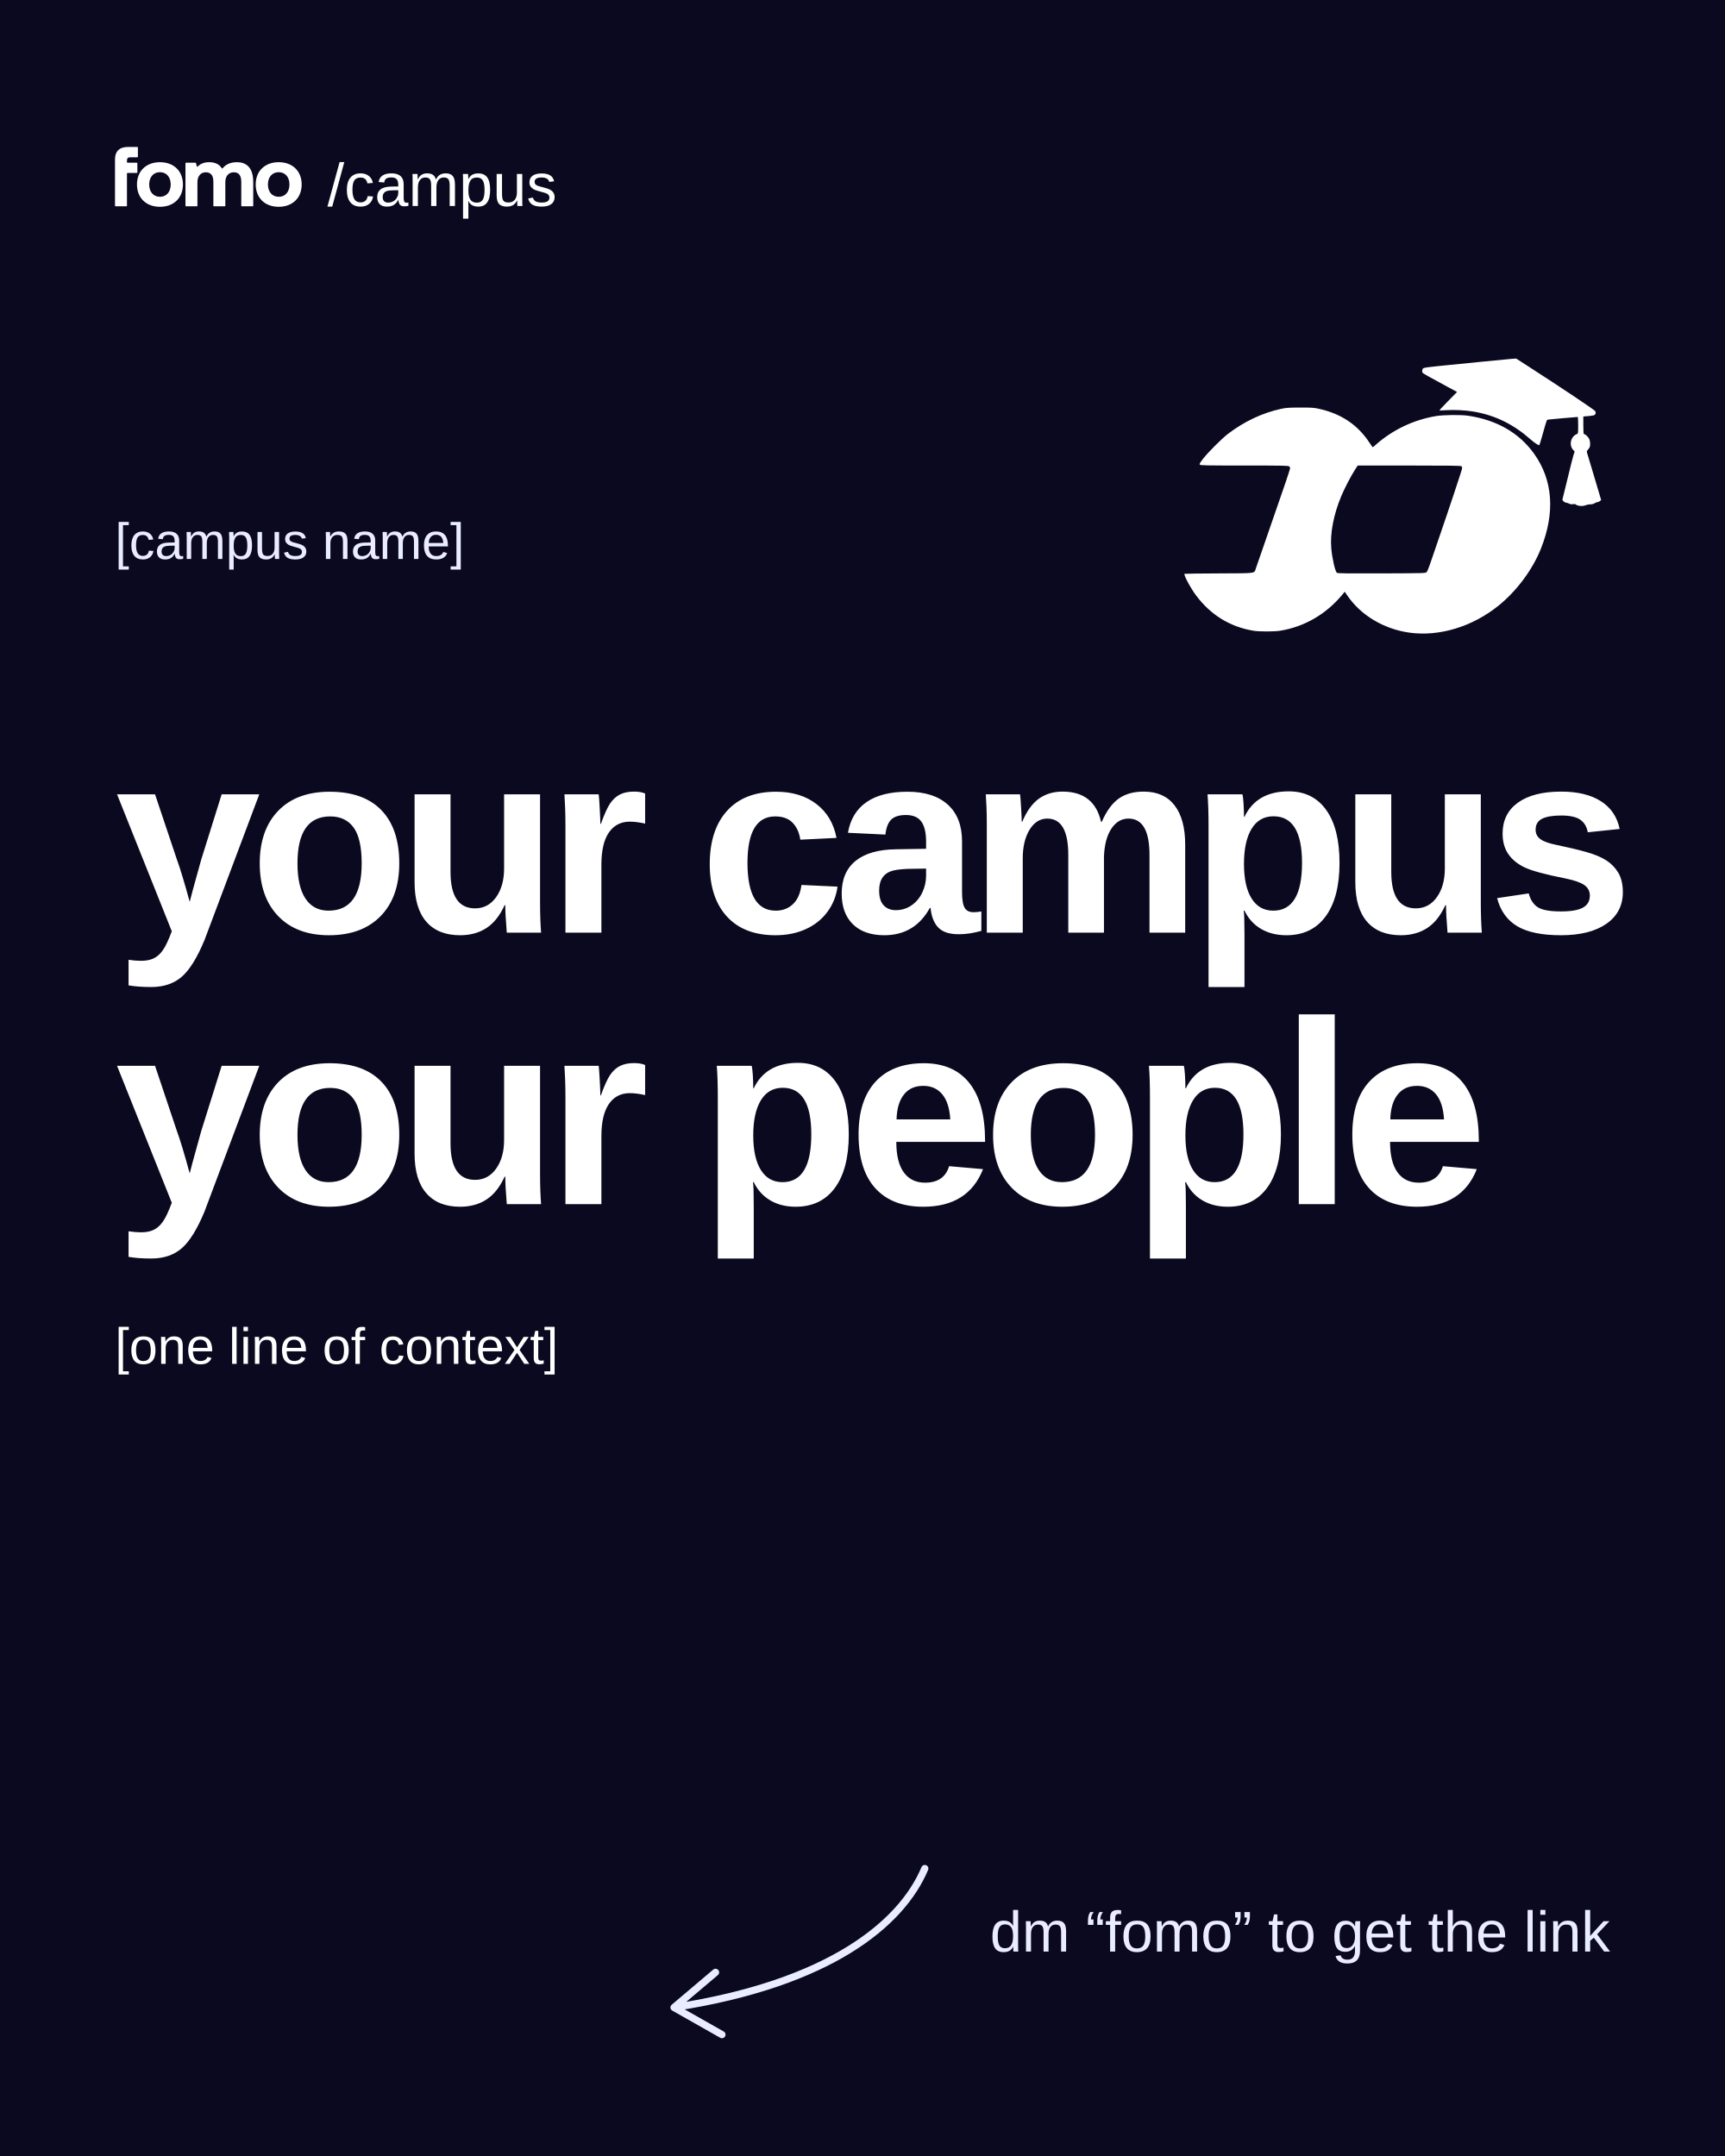
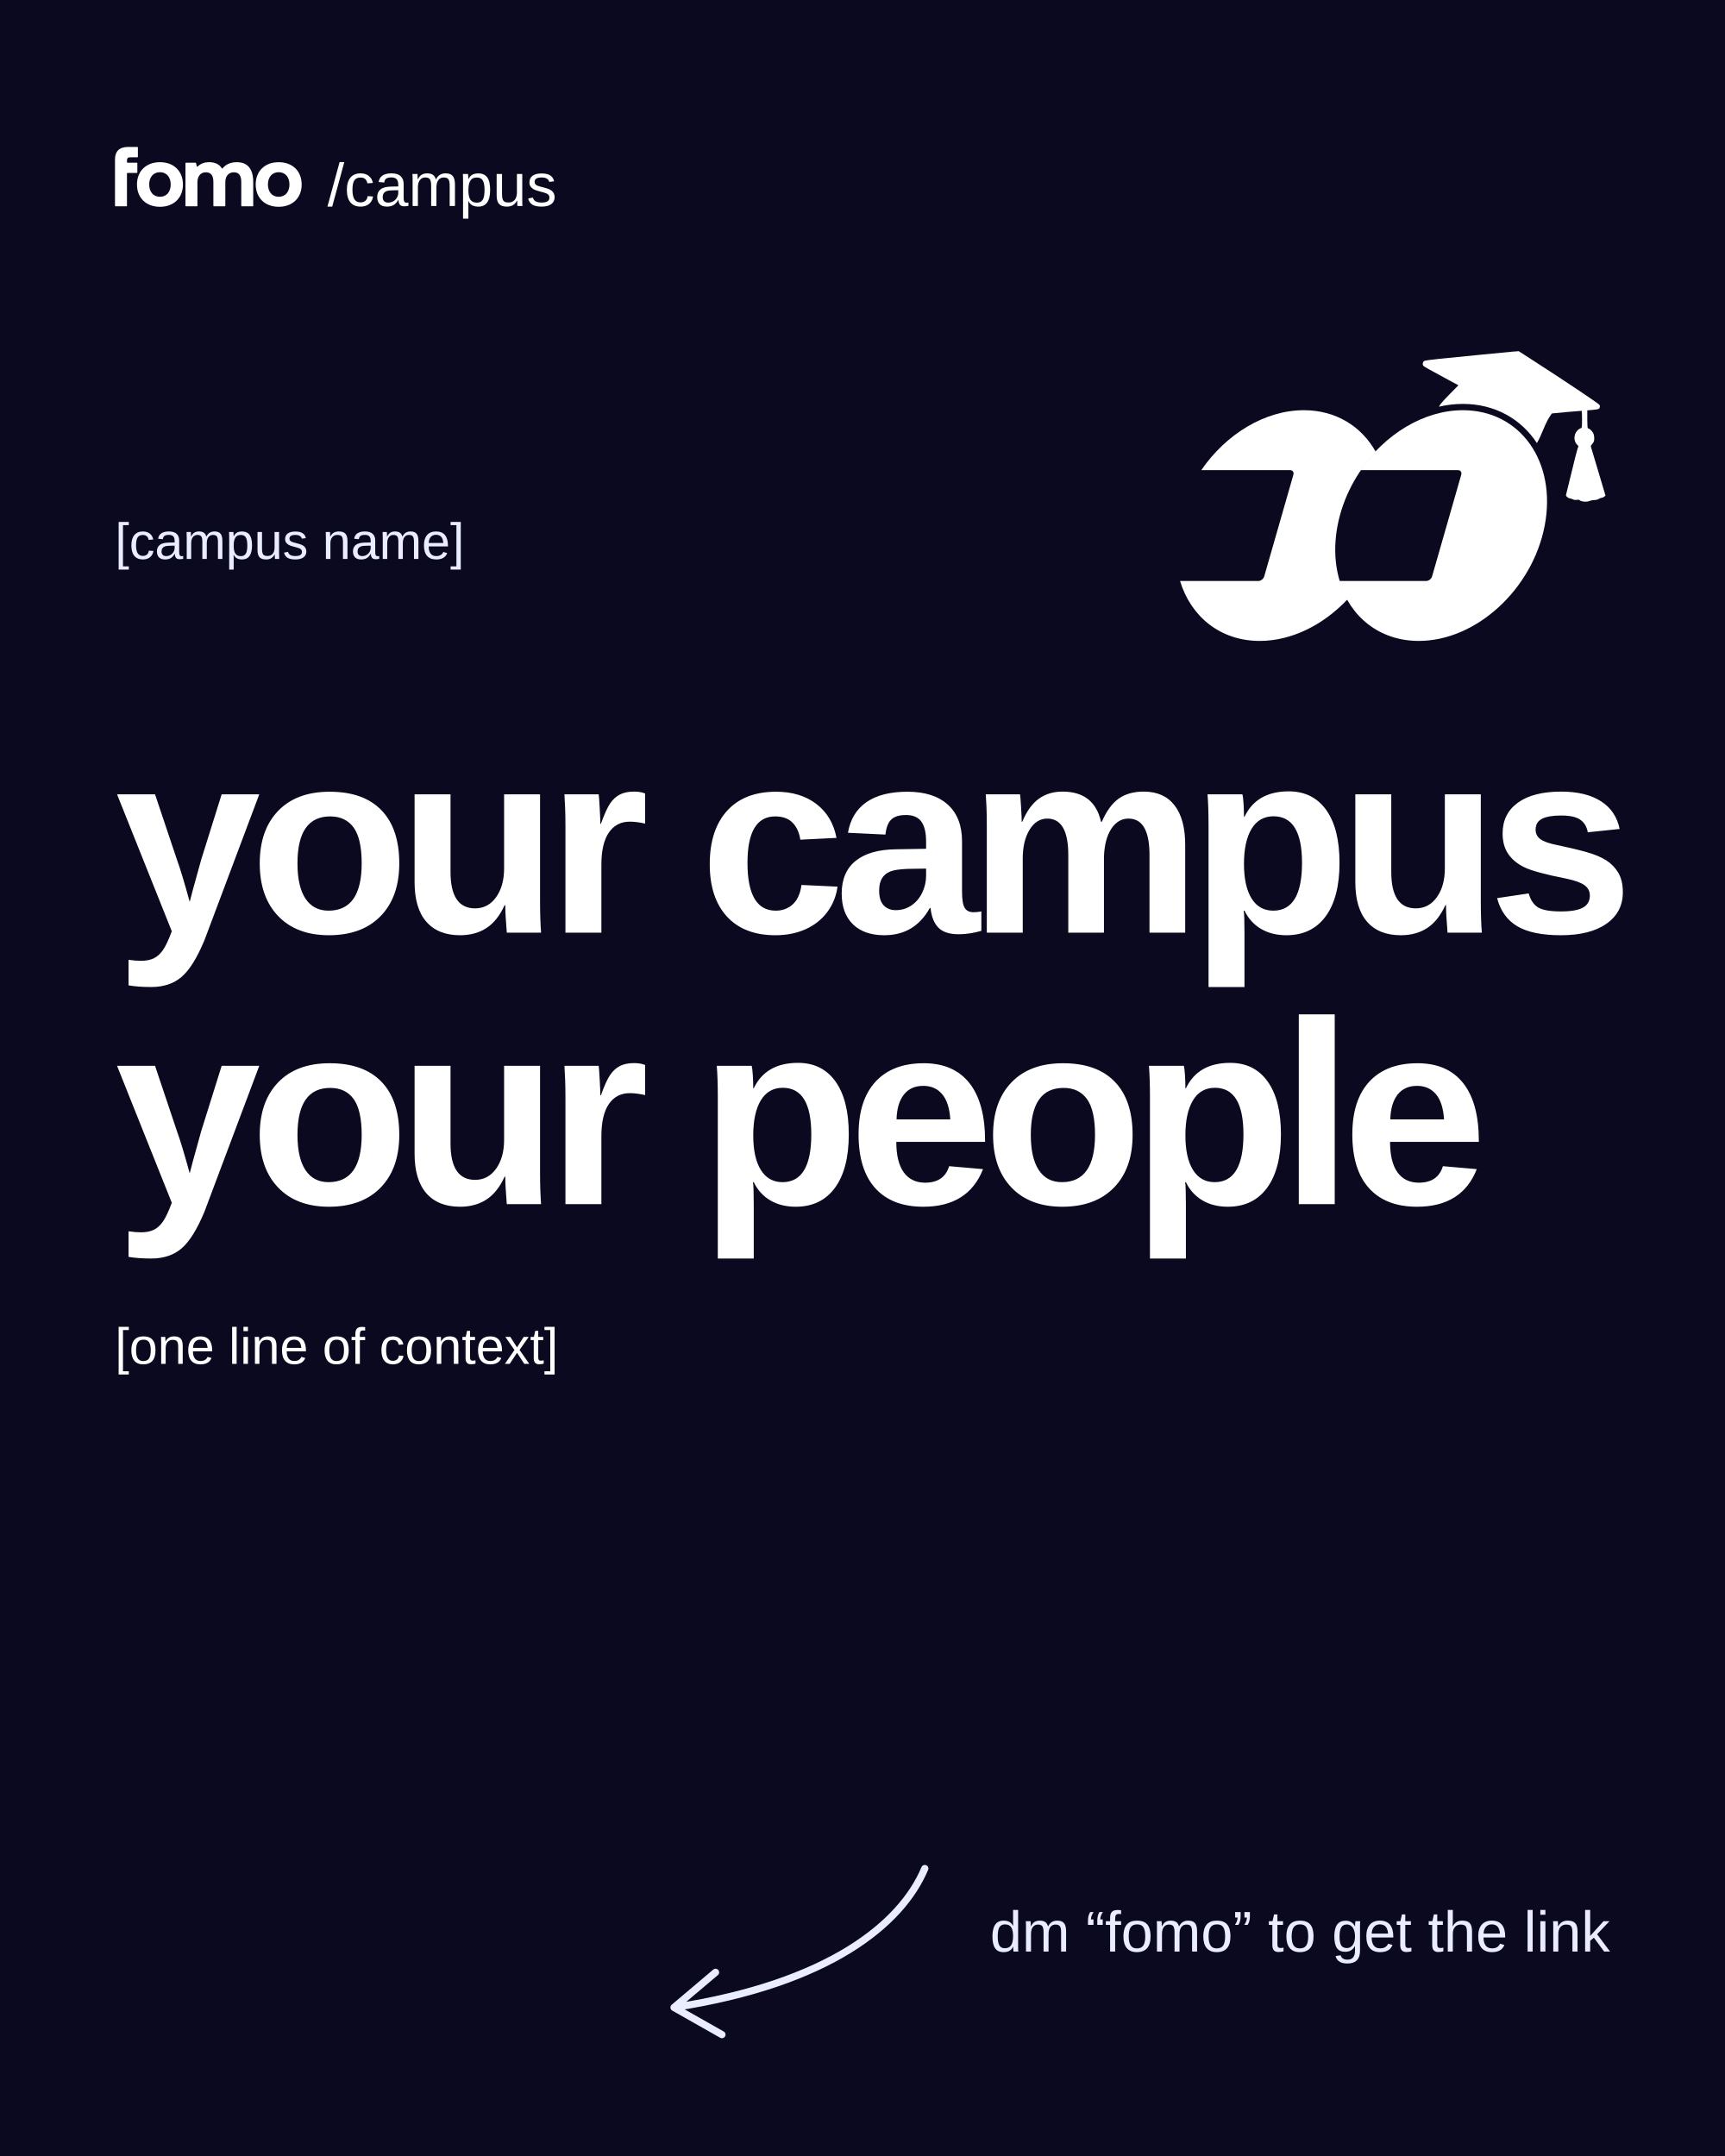
<svg xmlns="http://www.w3.org/2000/svg" xmlns:xlink="http://www.w3.org/1999/xlink" width="1080" height="1350" viewBox="0 0 1080 1350" role="img" aria-labelledby="title description">
  <defs>
    <style>text{font-family:Aeonik,Arial,sans-serif} .headline{font-size:164px;font-weight:700;letter-spacing:-7px} .label{font-size:32px;font-weight:500} .context{font-size:32px;font-weight:400}</style>
-     <symbol id="fomo-campus-mark" viewBox="0 0 620 415">
-       <g fill="currentColor" fill-rule="evenodd" transform="translate(-240.190 -291.993) scale(0.815589)">
-         <path d="M704.000,851.489 C659.298,845.350 618.849,821.276 595.279,786.779 L590.531,779.831 L586.540,784.665 C558.138,819.063 520.232,841.118 477.500,848.109 C467.438,849.755 440.897,849.775 431.000,848.144 C390.066,841.399 356.287,820.720 330.727,786.759 C320.650,773.369 307.823,749.353 310.282,748.480 C310.952,748.242 338.147,747.924 370.715,747.774 C437.969,747.463 431.842,748.359 435.217,738.339 C436.299,735.128 440.265,723.725 444.030,713.000 C452.124,689.943 474.687,624.651 486.579,589.869 C491.210,576.322 495.000,564.542 495.000,563.691 C495.000,562.839 494.293,561.436 493.429,560.571 C492.027,559.170 483.541,559.000 415.051,559.000 C348.565,559.000 338.080,558.802 337.020,557.524 C336.010,556.307 336.975,554.517 342.549,547.274 C351.040,536.242 375.944,511.356 386.500,503.355 C415.124,481.659 446.747,466.787 479.000,459.852 C488.127,457.890 492.509,457.588 512.500,457.547 C533.032,457.505 536.614,457.749 545.881,459.824 C584.401,468.449 613.143,487.752 633.619,518.750 C636.617,523.288 639.264,527.000 639.501,527.000 C639.739,527.000 642.144,525.037 644.846,522.637 C674.311,496.467 711.276,478.895 750.500,472.411 C763.328,470.290 794.041,469.982 806.500,471.849 C856.836,479.392 895.899,501.942 921.968,538.507 C954.832,584.602 958.909,641.335 933.881,704.280 C919.198,741.207 891.383,778.611 859.500,804.302 C813.865,841.075 756.010,858.632 704.000,851.489 Z M733.852,745.500 C734.901,744.400 737.568,738.100 739.778,731.500 C741.988,724.900 748.839,704.875 755.003,687.000 C774.125,631.539 796.000,565.624 796.000,563.462 C796.000,562.328 795.460,560.860 794.800,560.200 C793.884,559.284 772.221,559.000 703.396,559.000 L613.193,559.000 L607.900,567.250 C600.996,578.011 590.163,598.929 584.528,612.379 C570.986,644.701 564.625,678.053 567.010,704.228 C568.643,722.141 573.768,744.378 576.815,746.768 C578.095,747.772 594.392,747.980 655.188,747.768 C730.463,747.505 731.982,747.461 733.852,745.500 Z M998.299,628.894 C996.539,628.385 994.824,627.524 994.489,626.982 C994.146,626.428 992.190,626.266 990.022,626.612 C987.410,627.030 985.121,626.708 982.929,625.615 C981.149,624.727 978.923,624.000 977.981,624.000 C975.197,624.000 970.787,619.991 971.523,618.130 C971.877,617.233 975.979,600.548 980.638,581.052 C985.297,561.556 989.956,543.106 990.991,540.052 L992.872,534.500 L990.500,532.000 C982.248,523.304 985.952,507.770 997.250,503.694 C998.807,503.132 999.000,501.464 999.000,488.531 C999.000,480.539 998.672,474.000 998.272,474.000 C995.946,474.000 949.957,478.091 947.317,478.533 C943.666,479.144 944.526,477.033 936.947,504.000 C934.088,514.175 931.444,522.838 931.072,523.252 C930.186,524.238 922.689,519.440 916.433,513.885 C885.904,486.771 853.740,470.988 815.991,464.599 C802.027,462.235 782.154,461.195 768.545,462.114 C761.969,462.559 756.404,462.737 756.178,462.511 C755.952,462.285 762.816,454.929 771.432,446.164 L787.096,430.229 L769.798,420.922 C739.352,404.542 727.553,397.893 726.782,396.682 C725.220,394.225 725.982,390.057 728.250,388.655 C729.634,387.800 738.967,386.442 752.500,385.127 C764.600,383.951 796.325,380.774 823.000,378.067 C849.675,375.360 875.775,372.844 881.000,372.477 L890.500,371.808 L909.000,383.723 C968.284,421.904 1027.749,461.663 1028.963,463.931 C1030.330,466.486 1029.516,469.662 1027.182,470.880 C1026.257,471.362 1021.562,472.077 1016.750,472.468 L1008.000,473.180 L1008.000,488.590 C1008.000,499.093 1008.349,504.000 1009.096,504.000 C1011.343,504.000 1016.111,508.296 1018.023,512.044 C1020.213,516.339 1020.635,523.898 1018.875,527.316 C1018.256,528.517 1016.830,530.510 1015.706,531.745 C1013.883,533.746 1013.790,534.397 1014.850,537.745 C1015.504,539.810 1021.252,559.030 1027.624,580.456 L1039.210,619.412 L1036.994,621.206 C1035.775,622.193 1033.954,623.000 1032.946,623.000 C1031.939,623.000 1029.564,623.915 1027.670,625.032 C1025.599,626.254 1022.684,627.005 1020.362,626.915 C1018.238,626.833 1014.700,627.473 1012.500,628.339 C1008.042,630.092 1003.110,630.285 998.299,628.894 Z" />
+     <symbol id="fomo-campus-mark" viewBox="8.462 10.242 96.553 66.399">
+       <g fill="currentColor">
+         <path d="M36.975 24.359C44.107 24.359 49.794 27.951 52.948 33.596C48.763 38.042 45.662 43.761 44.468 50C43.274 56.239 44.187 61.957 46.67 66.403C41.355 72.047 34.293 75.641 27.161 75.641C18.432 75.641 11.866 70.259 9.462 62.32H26.848C27.416 62.319 28.006 61.859 28.169 61.293L34.649 38.704C34.81 38.138 34.481 37.678 33.915 37.678H14.179C19.621 29.74 28.247 24.359 36.975 24.359Z" />
+         <path d="M72.329 24.359C85.078 24.359 93.216 35.837 90.506 49.999C87.797 64.16 75.265 75.641 62.515 75.641C53.786 75.641 47.22 70.259 44.816 62.32H64.154C64.722 62.319 65.313 61.859 65.476 61.293L71.954 38.704C72.116 38.138 71.788 37.678 71.221 37.678H49.532C54.974 29.74 63.6 24.359 72.329 24.359Z" />
+       </g>
+       <g fill="currentColor" fill-rule="evenodd" transform="translate(-30.72947 -36.96659) scale(0.1296604)">
+         <path d="M998.299,628.894 C996.539,628.385 994.824,627.524 994.489,626.982 C994.146,626.428 992.190,626.266 990.022,626.612 C987.410,627.030 985.121,626.708 982.929,625.615 C981.149,624.727 978.923,624.000 977.981,624.000 C975.197,624.000 970.787,619.991 971.523,618.130 C971.877,617.233 975.979,600.548 980.638,581.052 C985.297,561.556 989.956,543.106 990.991,540.052 L992.872,534.500 L990.500,532.000 C982.248,523.304 985.952,507.770 997.250,503.694 C998.807,503.132 999.000,501.464 999.000,488.531 C999.000,480.539 998.672,474.000 998.272,474.000 C995.946,474.000 949.957,478.091 947.317,478.533 C935.748,493.339 930.894,513.9 921.639,529.325 C914.891,519.031 907.019,509.67 898.139,501.427 C889.259,493.183 879.369,486.058 868.608,480.233 C857.847,474.409 846.214,469.886 833.866,466.827 C821.518,463.767 808.455,462.17 794.83,462.17 C780.958,462.17 767.158,463.824 753.624,466.942 C755.952,462.285 762.816,454.929 771.432,446.164 L787.096,430.229 L769.798,420.922 C739.352,404.542 727.553,397.893 726.782,396.682 C725.220,394.225 725.982,390.057 728.250,388.655 C729.634,387.800 738.967,386.442 752.500,385.127 C764.600,383.951 796.325,380.774 823.000,378.067 C849.675,375.360 875.775,372.844 881.000,372.477 L890.500,371.808 L909.000,383.723 C968.284,421.904 1027.749,461.663 1028.963,463.931 C1030.330,466.486 1029.516,469.662 1027.182,470.880 C1026.257,471.362 1021.562,472.077 1016.750,472.468 L1008.000,473.180 L1008.000,488.590 C1008.000,499.093 1008.349,504.000 1009.096,504.000 C1011.343,504.000 1016.111,508.296 1018.023,512.044 C1020.213,516.339 1020.635,523.898 1018.875,527.316 C1018.256,528.517 1016.830,530.510 1015.706,531.745 C1013.883,533.746 1013.790,534.397 1014.850,537.745 C1015.504,539.810 1021.252,559.030 1027.624,580.456 L1039.210,619.412 L1036.994,621.206 C1035.775,622.193 1033.954,623.000 1032.946,623.000 C1031.939,623.000 1029.564,623.915 1027.670,625.032 C1025.599,626.254 1022.684,627.005 1020.362,626.915 C1018.238,626.833 1014.700,627.473 1012.500,628.339 C1008.042,630.092 1003.110,630.285 998.299,628.894 Z" />
      </g>
    </symbol>
    <symbol id="fomo-wordmark" viewBox="0 0 352 113" fill="none">
      <path d="M0.003 23.325C0.003 8.468 7.991 0 24.923 0H42.105C42.675 0 43.134 0.46 43.134 1.029V18.462C43.134 19.031 42.675 19.49 42.105 19.49H28.757C24.443 19.49 22.526 21.408 22.526 25.561V28.685C22.526 29.255 22.985 29.714 23.555 29.714H41.076C41.646 29.714 42.105 30.174 42.105 30.743V48.014C42.105 48.584 41.646 49.043 41.076 49.043H23.555C22.985 49.043 22.526 49.503 22.526 50.072V110.797C22.526 111.366 22.066 111.826 21.497 111.826H1.029C0.46 111.826 0 111.366 0 110.797V23.325H0.003Z" fill="currentColor" />
      <path d="M41.381 70.769C41.381 45.528 58.636 28.757 84.673 28.757C110.711 28.757 127.965 45.531 127.965 70.769C127.965 96.008 110.711 112.782 84.673 112.782C58.636 112.782 41.381 96.008 41.381 70.769ZM104.959 70.769C104.959 57.192 97.291 47.606 84.67 47.606C72.049 47.606 64.384 57.192 64.384 70.769C64.384 84.347 72.052 93.933 84.67 93.933C97.287 93.933 104.959 84.347 104.959 70.769Z" fill="currentColor" />
      <path d="M260.369 65.978V110.796C260.369 111.366 259.909 111.825 259.34 111.825H238.872C238.302 111.825 237.843 111.366 237.843 110.796V65.817C237.843 53.995 233.371 47.767 223.785 47.767C214.199 47.767 207.491 54.794 207.81 67.415V110.796C207.81 111.366 207.35 111.825 206.781 111.825H186.313C185.744 111.825 185.284 111.366 185.284 110.796V65.817C185.284 53.995 180.812 47.767 171.065 47.767C161.318 47.767 155.251 55.117 155.251 66.616V110.796C155.251 111.366 154.792 111.825 154.222 111.825H133.754C133.185 111.825 132.725 111.366 132.725 110.796V30.746C132.725 30.177 133.185 29.717 133.754 29.717H151.571C152.044 29.717 152.456 30.039 152.569 30.495L154.088 36.58C154.246 37.211 155.028 37.447 155.501 37.002C160.183 32.615 166.476 28.757 177.451 28.757C186.961 28.757 195.882 31.703 201.246 40.284C201.565 40.791 202.281 40.836 202.652 40.362C208.307 33.136 217.317 28.757 229.687 28.757C245.662 28.757 260.358 37.063 260.358 65.978H260.369Z" fill="currentColor" />
      <path d="M265.029 70.769C265.029 45.528 282.284 28.757 308.321 28.757C334.359 28.757 351.613 45.531 351.613 70.769C351.613 96.008 334.359 112.782 308.321 112.782C282.284 112.782 265.029 96.008 265.029 70.769ZM328.607 70.769C328.607 57.192 320.939 47.606 308.318 47.606C295.697 47.606 288.032 57.192 288.032 70.769C288.032 84.347 295.7 93.933 308.318 93.933C320.935 93.933 328.607 84.347 328.607 70.769Z" fill="currentColor" />
    </symbol>
  </defs>
  <g id="background">
    <rect width="1080" height="1350" fill="#0B091F" />
  </g>
  <g id="brand" color="#FFFFFF">
    <use href="#fomo-wordmark" xlink:href="#fomo-wordmark" x="72" y="92" width="117" height="37.560" />
    <text x="205" y="129" fill="#FFFFFF" font-size="38" font-weight="500">/campus</text>
-     <use href="#fomo-campus-mark" xlink:href="#fomo-campus-mark" x="736" y="208" width="272" height="205.227" />
+     <use href="#fomo-campus-mark" xlink:href="#fomo-campus-mark" x="736" y="217.087" width="272" height="187.052" />
  </g>
  <g id="editable-message">
    <text x="72" y="350" class="label" fill="#EAEDFF">[campus name]</text>
    <text x="72" y="584" class="headline" fill="#FFFFFF">your campus</text>
    <text x="72" y="754" class="headline" fill="#FFFFFF">your people</text>
    <text x="72" y="854" class="context" fill="#FFFFFF">[one line of context]</text>
  </g>
  <g id="editable-call-to-action">
    <text x="1008" y="1222" fill="#EAEDFF" font-size="36" font-weight="500" text-anchor="end">dm “fomo” to get the link</text>
    <path id="cta-arrow" d="M157 0C142.5 34.5 97.5 72 0 87M26 65L0 87L30 104" transform="translate(422 1170)" fill="none" stroke="#EAEDFF" stroke-width="4.5" stroke-linecap="round" stroke-linejoin="round" />
  </g>
</svg>
